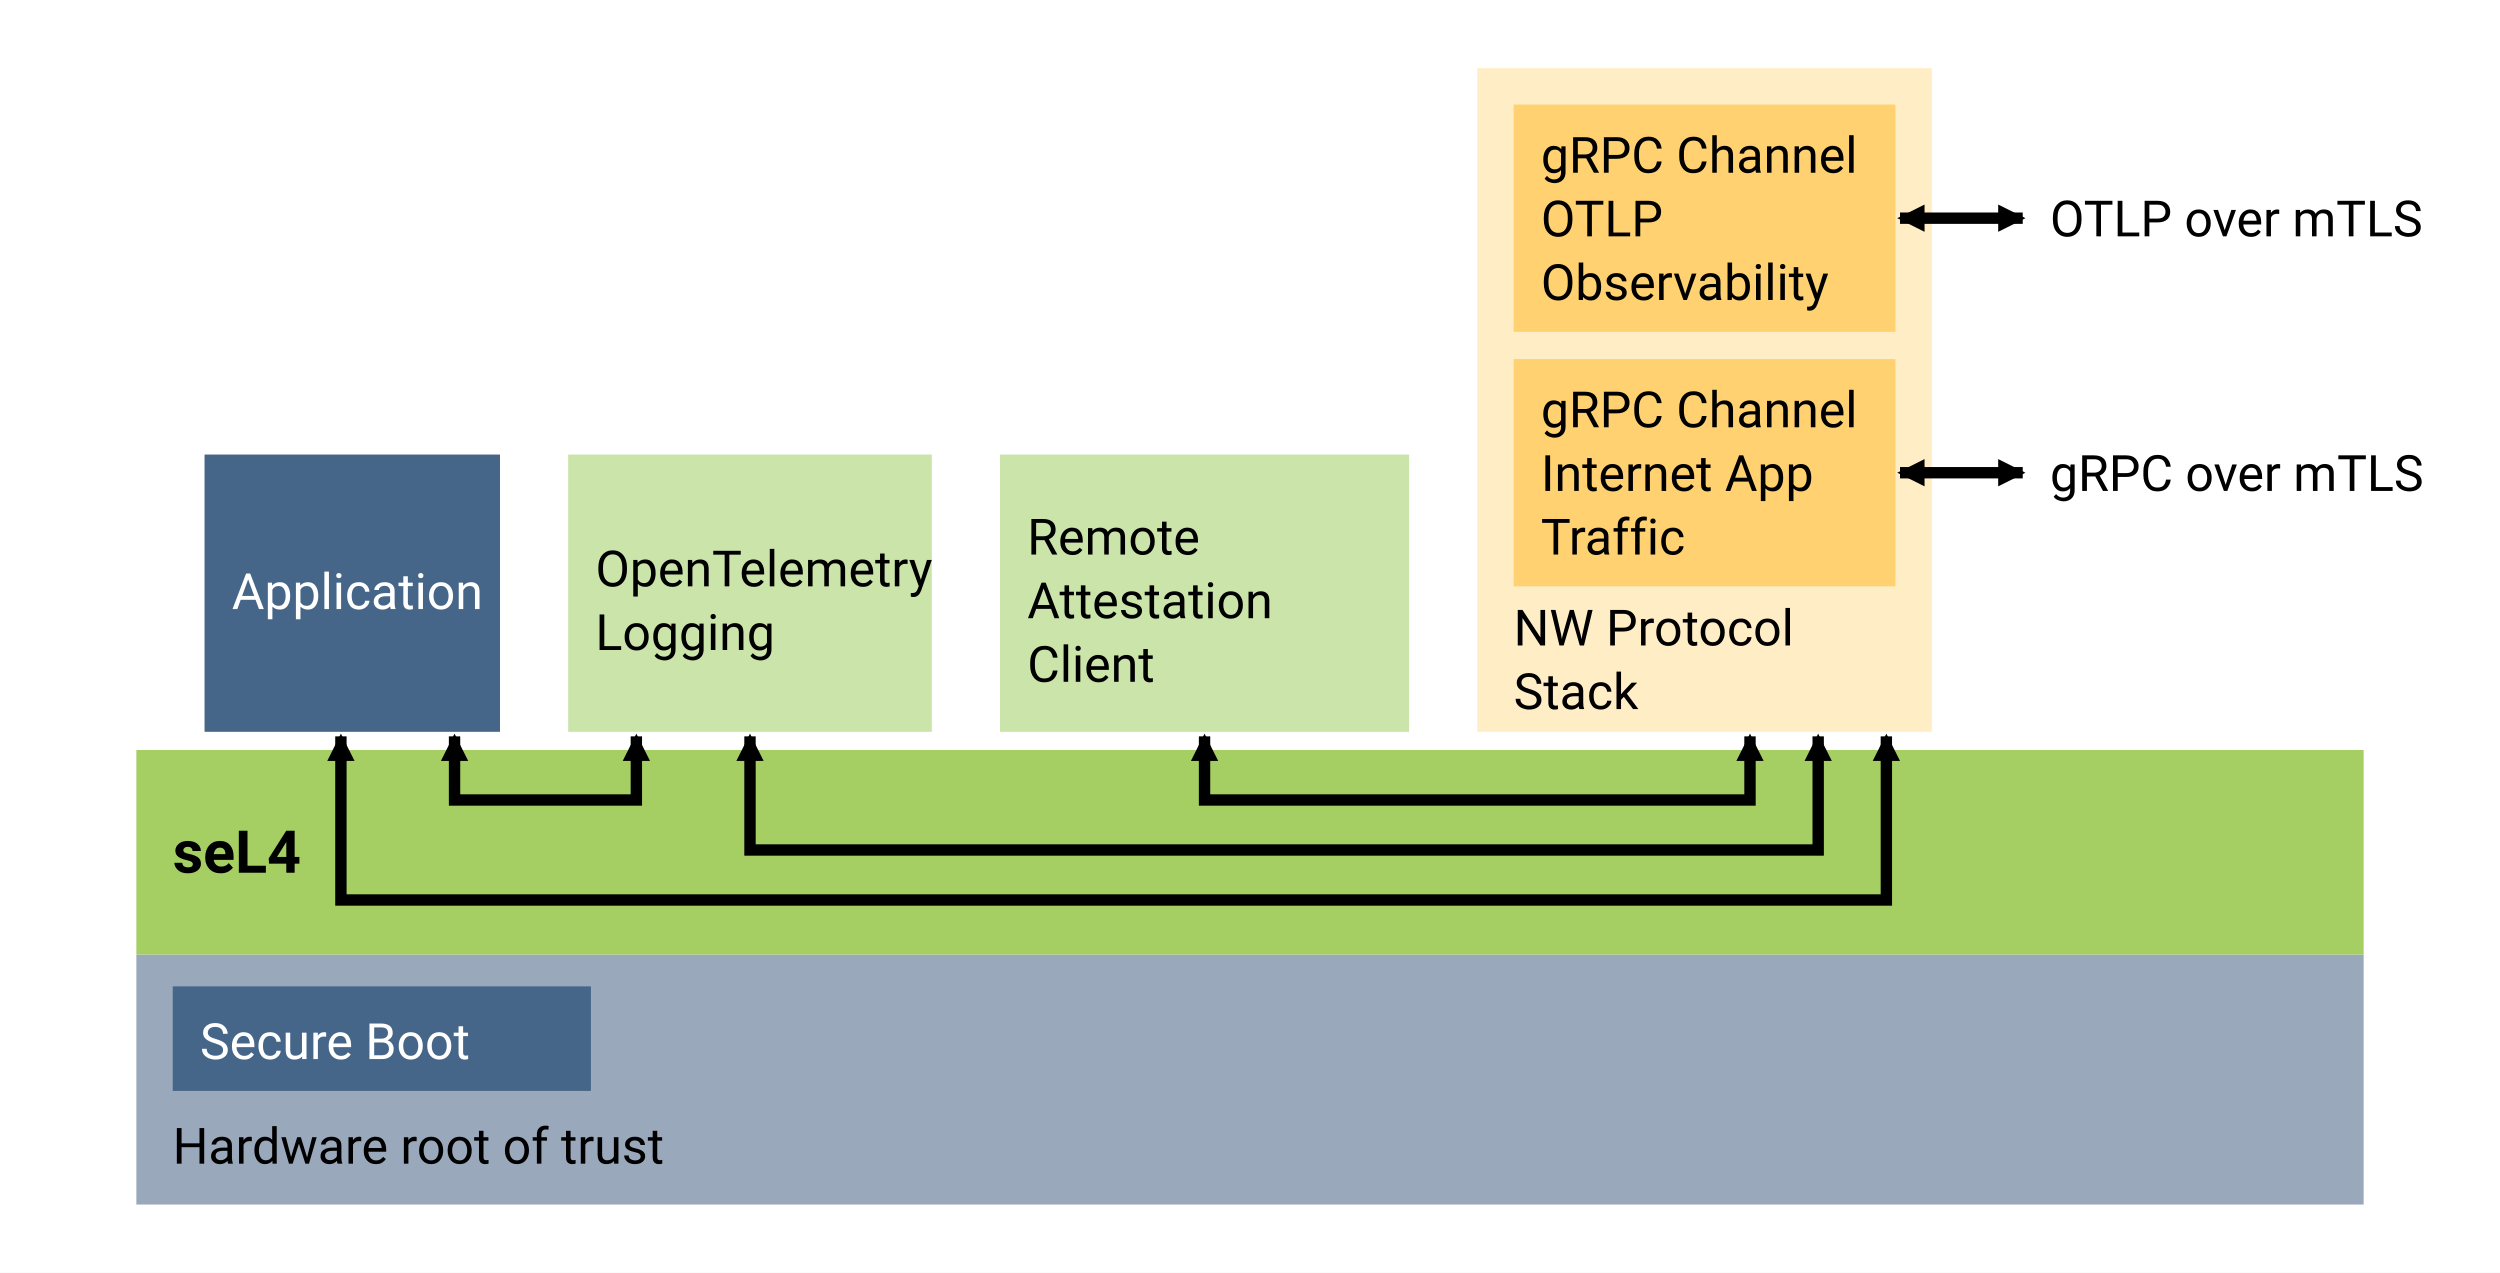
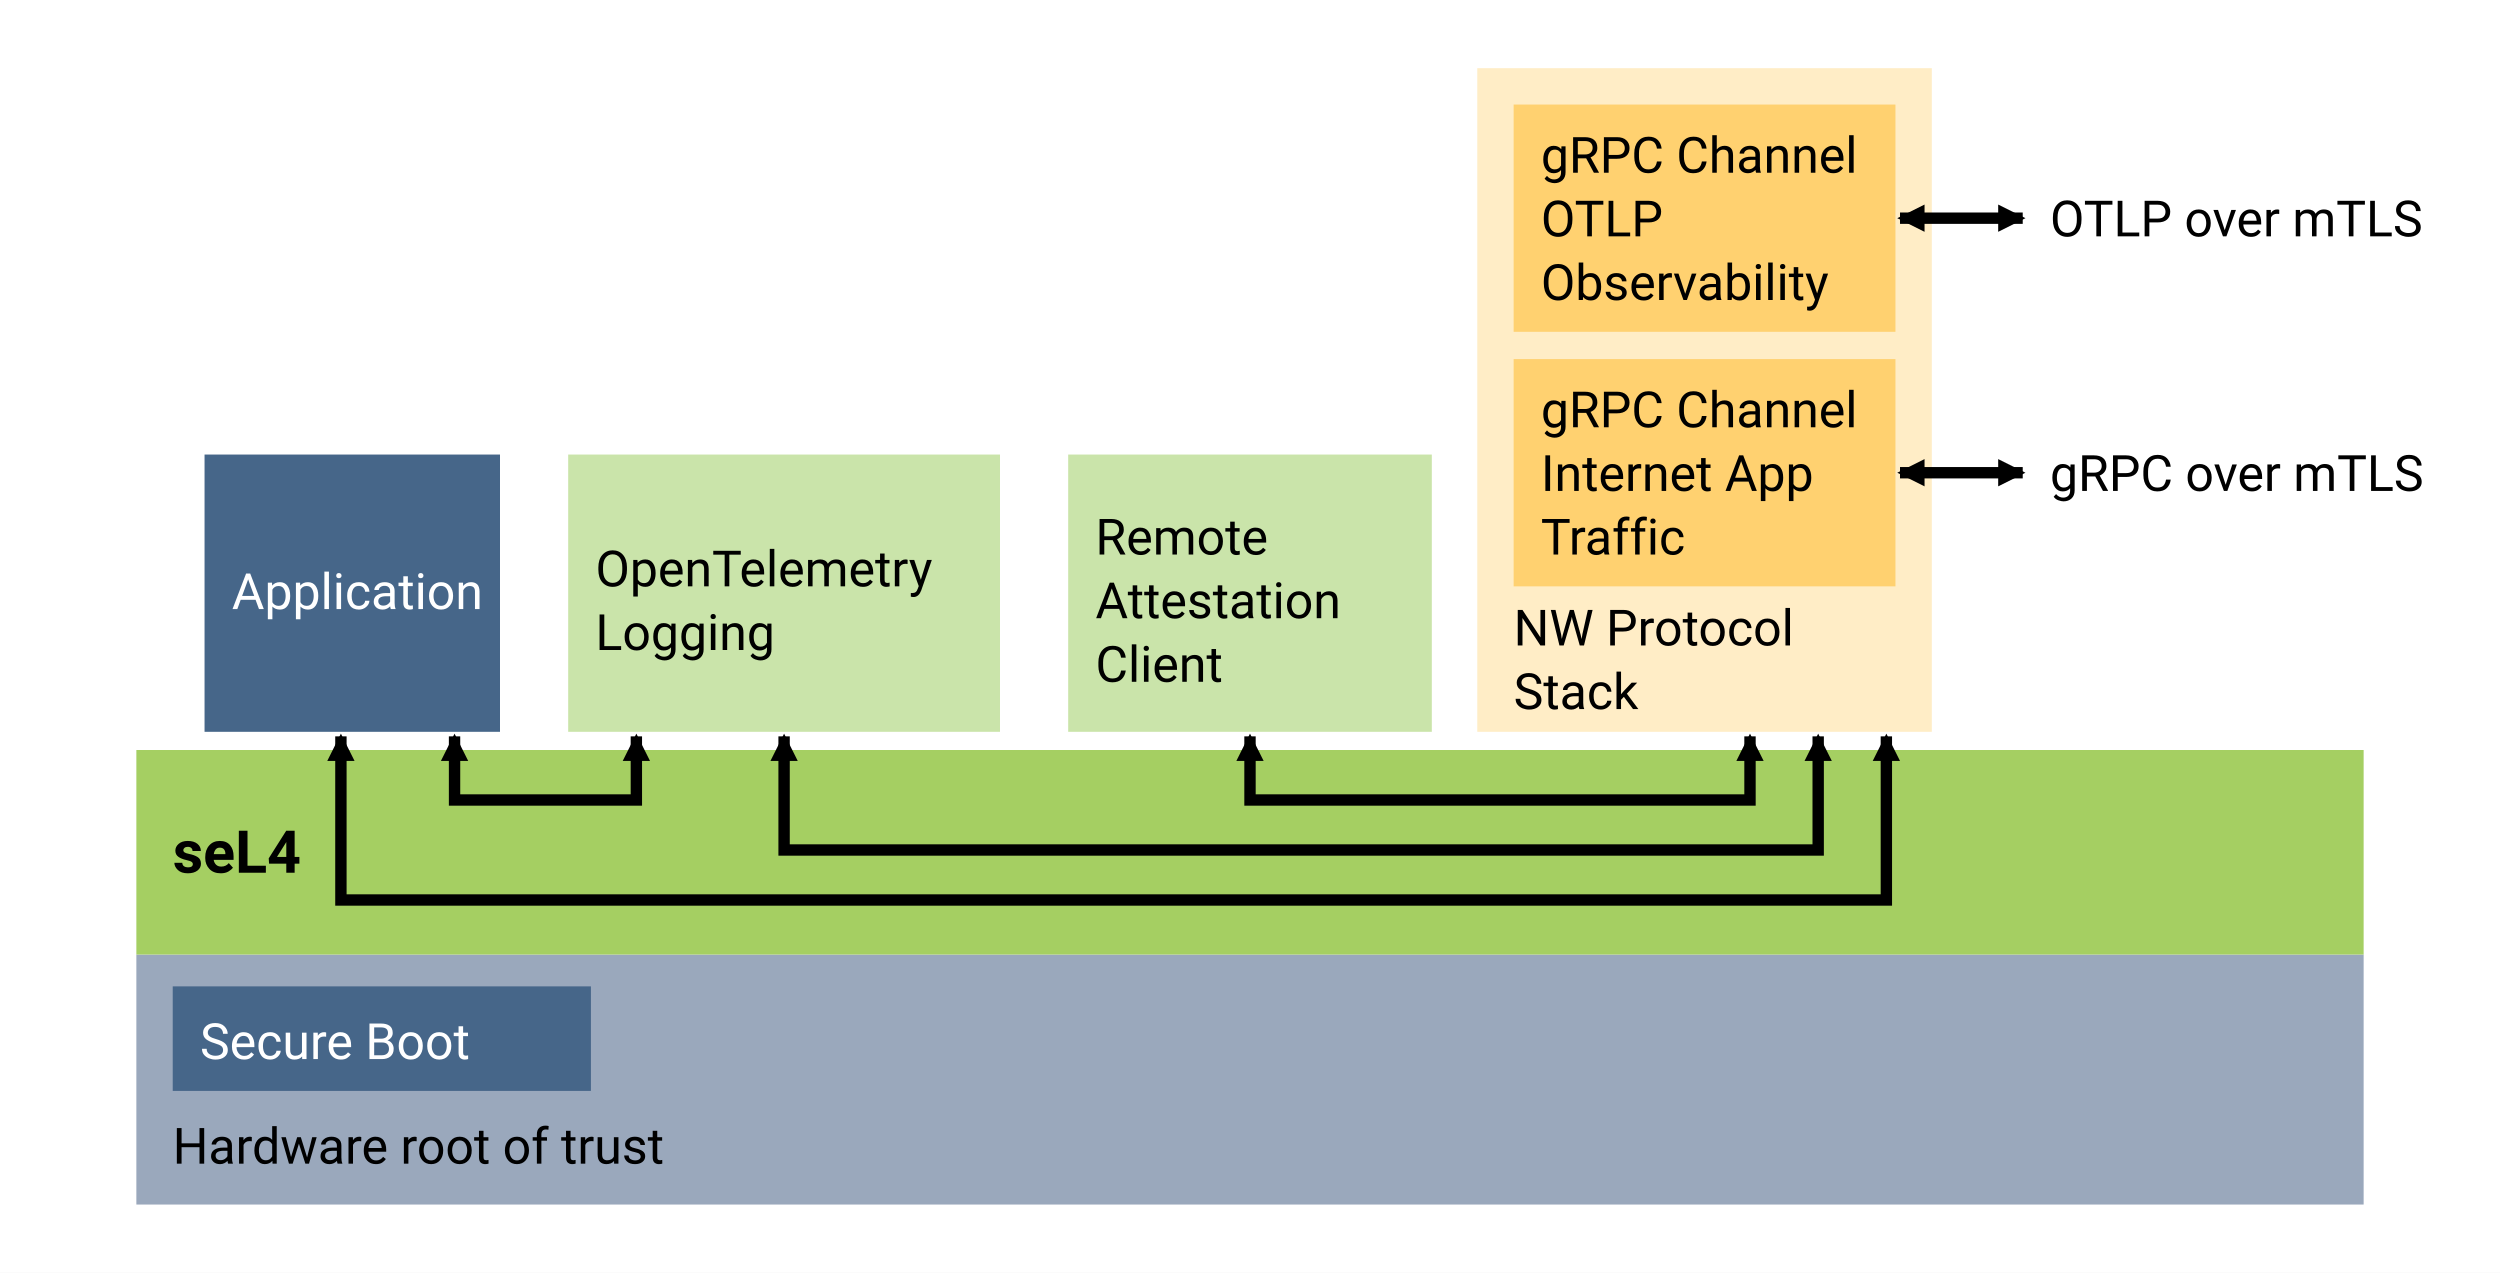
<svg xmlns="http://www.w3.org/2000/svg" width="1100" height="560" viewBox="0 0 1100 560" role="img" aria-labelledby="title description">
  <defs>
    <marker id="head" viewBox="0 0 10 10" refX="9" refY="5" markerWidth="12" markerHeight="12" markerUnits="userSpaceOnUse" orient="auto-start-reverse">
      <path d="M 0 0 L 10 5 L 0 10 Z" fill="#000" />
    </marker>
  </defs>
  <rect x="0" y="0" width="1100" height="560" fill="#fff" />
  <g font-family="Roboto, Helvetica, Arial, Liberation Sans, sans-serif" font-size="22" fill="#000">
    <rect x="60" y="420" width="980" height="110" fill="#9aa8bc" />
    <text x="76" y="512">Hardware root of trust</text>
    <rect x="76" y="434" width="184" height="46" fill="#466689" />
    <text x="88" y="466" fill="#fff">Secure Boot</text>
    <rect x="60" y="330" width="980" height="90" fill="#a5cf62" />
    <text x="76" y="384" font-weight="700" font-size="26">seL4</text>
    <rect x="90" y="200" width="130" height="122" fill="#466689" />
    <text x="102" y="268" fill="#fff">Application</text>
-     <rect x="250" y="200" width="160" height="122" fill="#cae4aa" />
+     <rect x="250" y="200" width="190" height="122" fill="#cae4aa" />
    <text x="262" y="258">OpenTelemetry</text>
    <text x="262" y="286">Logging</text>
-     <rect x="440" y="200" width="180" height="122" fill="#cae4aa" />
-     <text x="452" y="244">Remote</text>
-     <text x="452" y="272">Attestation</text>
-     <text x="452" y="300">Client</text>
+     <rect x="470" y="200" width="160" height="122" fill="#cae4aa" />
+     <text x="482" y="244">Remote</text>
+     <text x="482" y="272">Attestation</text>
+     <text x="482" y="300">Client</text>
    <rect x="650" y="30" width="200" height="292" fill="#ffedc6" />
    <rect x="666" y="46" width="168" height="100" fill="#ffd170" />
    <text x="678" y="76">gRPC Channel</text>
    <text x="678" y="104">OTLP</text>
    <text x="678" y="132">Observability</text>
    <rect x="666" y="158" width="168" height="100" fill="#ffd170" />
    <text x="678" y="188">gRPC Channel</text>
    <text x="678" y="216">Internet App</text>
    <text x="678" y="244">Traffic</text>
    <text x="666" y="284">NW Protocol</text>
    <text x="666" y="312">Stack</text>
    <path d="M 200 324 V 352 H 280 V 324" fill="none" stroke="#000" stroke-width="5" marker-start="url(#head)" marker-end="url(#head)" />
-     <path d="M 530 324 V 352 H 770 V 324" fill="none" stroke="#000" stroke-width="5" marker-start="url(#head)" marker-end="url(#head)" />
-     <path d="M 330 324 V 374 H 800 V 324" fill="none" stroke="#000" stroke-width="5" marker-start="url(#head)" marker-end="url(#head)" />
+     <path d="M 550 324 V 352 H 770 V 324" fill="none" stroke="#000" stroke-width="5" marker-start="url(#head)" marker-end="url(#head)" />
+     <path d="M 345 324 V 374 H 800 V 324" fill="none" stroke="#000" stroke-width="5" marker-start="url(#head)" marker-end="url(#head)" />
    <path d="M 150 324 V 396 H 830 V 324" fill="none" stroke="#000" stroke-width="5" marker-start="url(#head)" marker-end="url(#head)" />
    <path d="M 836 96 H 890" fill="none" stroke="#000" stroke-width="5" marker-start="url(#head)" marker-end="url(#head)" />
    <text x="902" y="104">OTLP over mTLS</text>
    <path d="M 836 208 H 890" fill="none" stroke="#000" stroke-width="5" marker-start="url(#head)" marker-end="url(#head)" />
    <text x="902" y="216">gRPC over mTLS</text>
  </g>
</svg>
